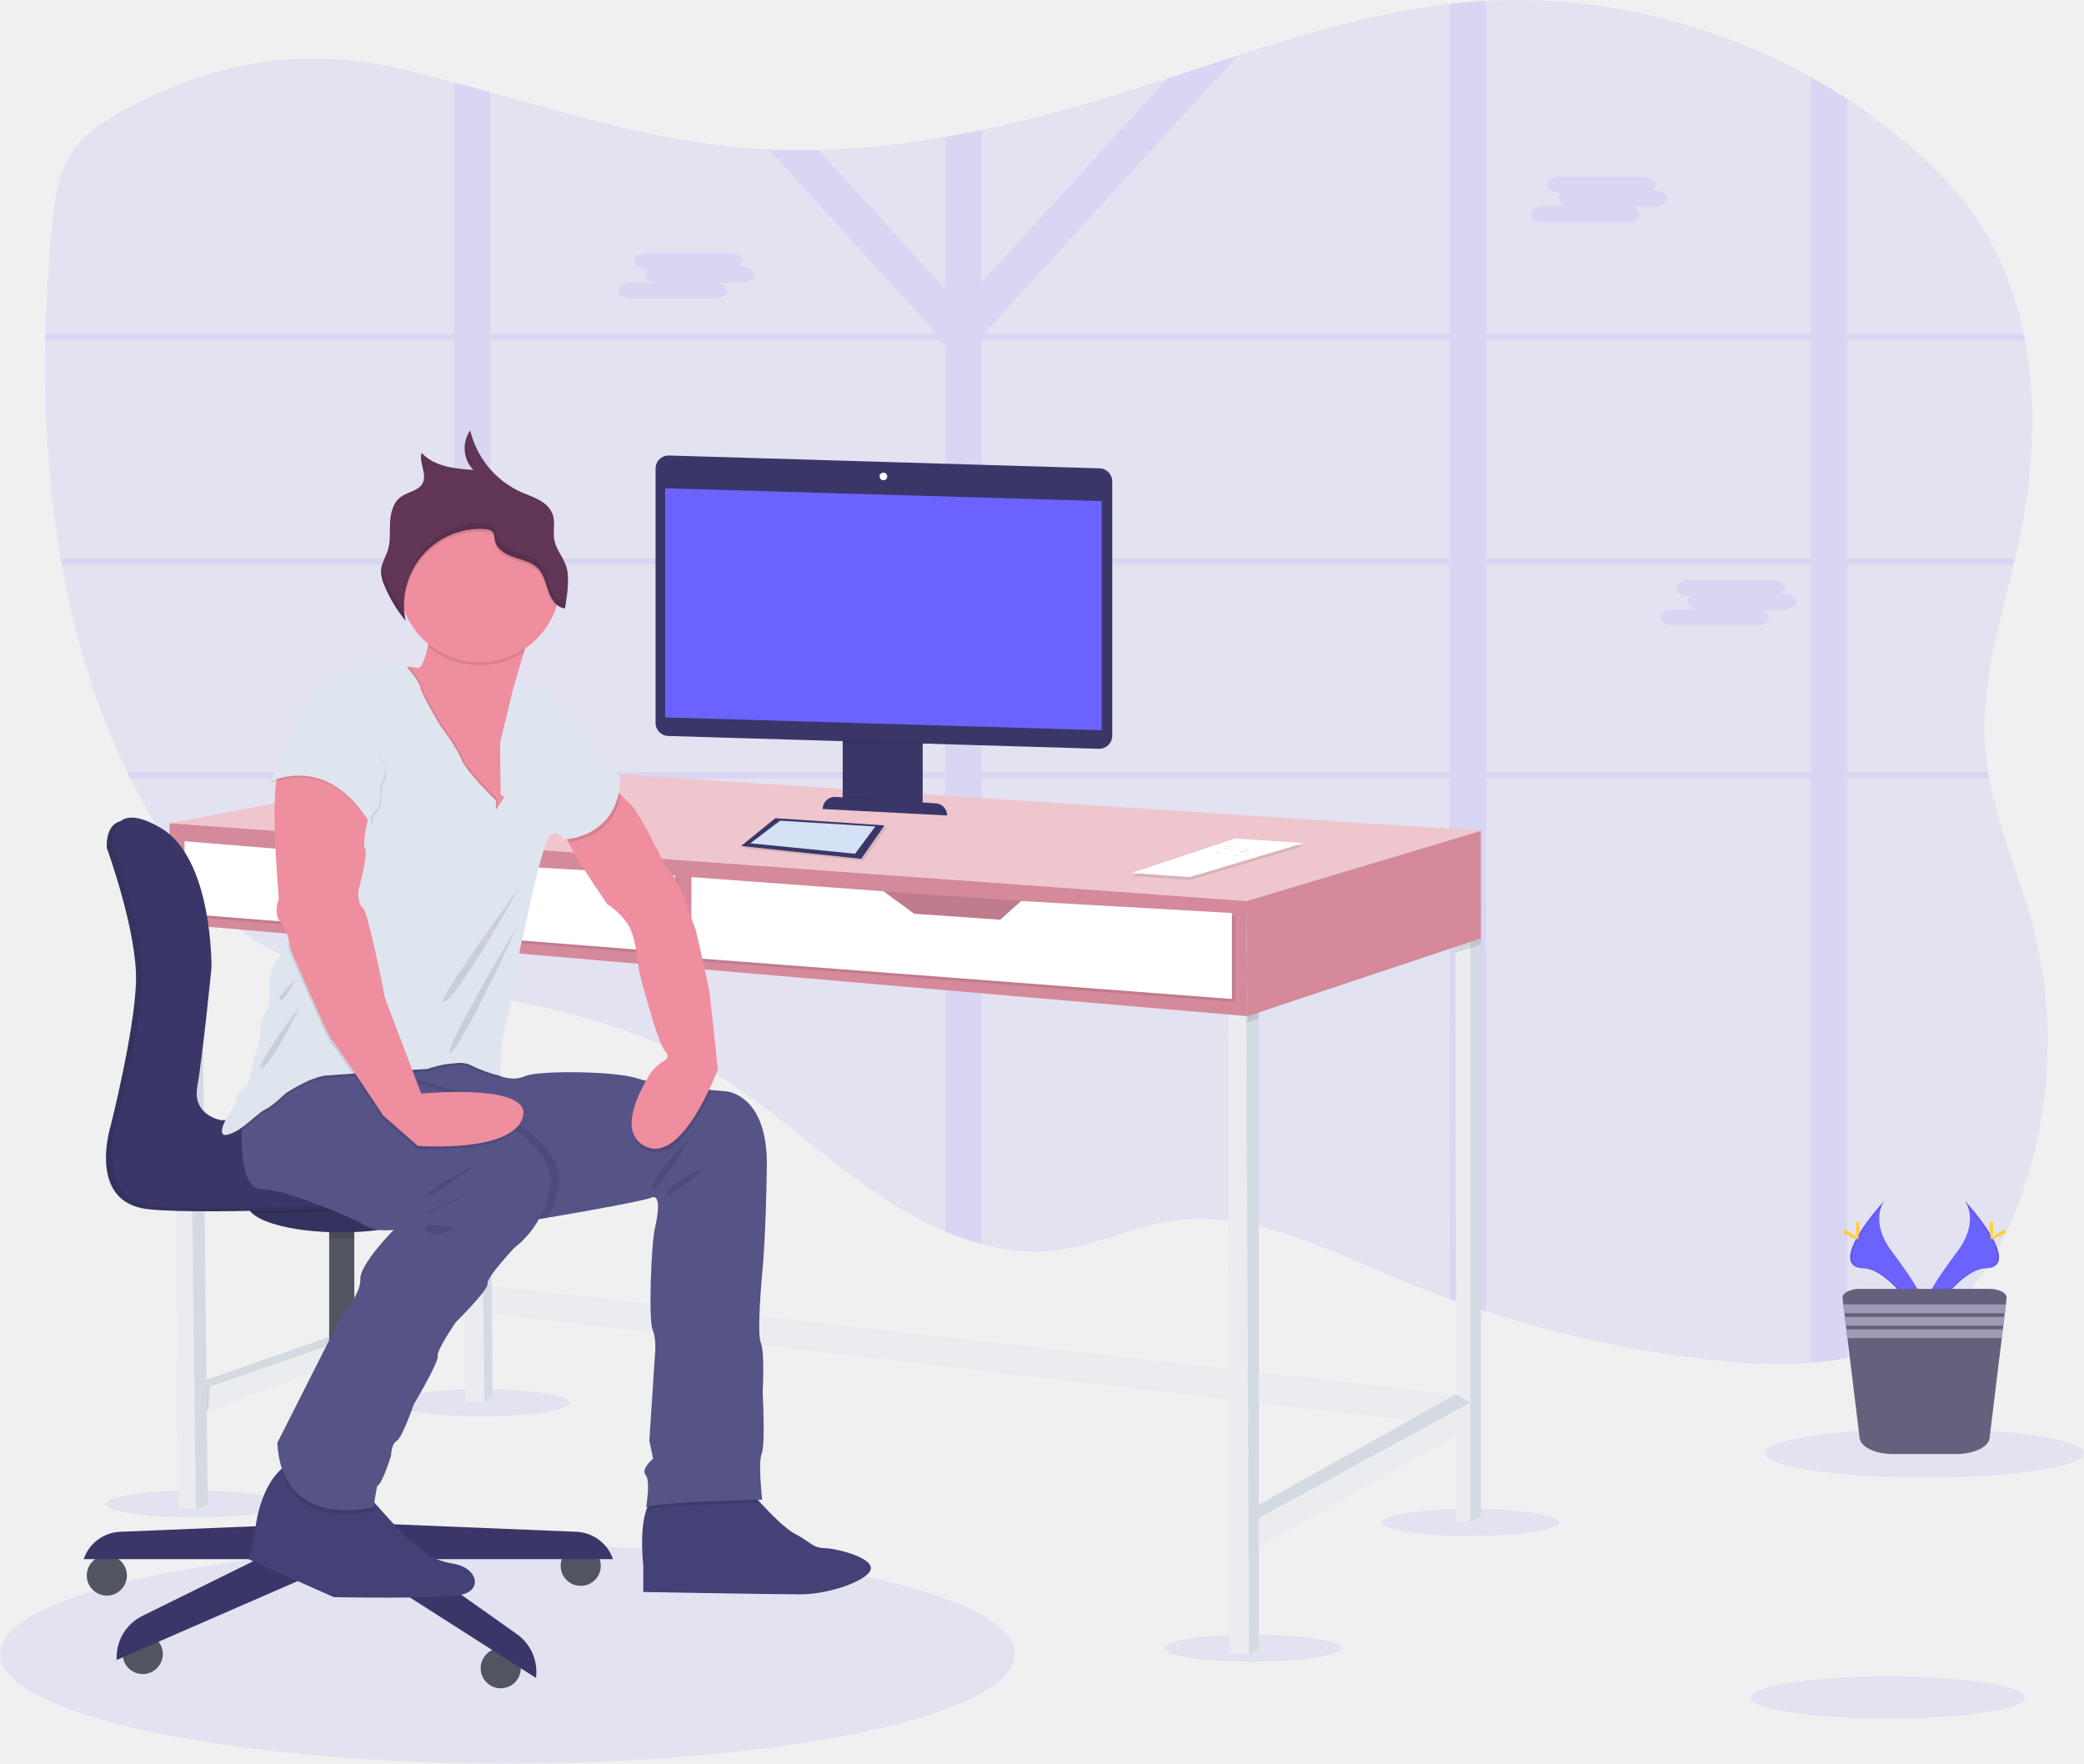
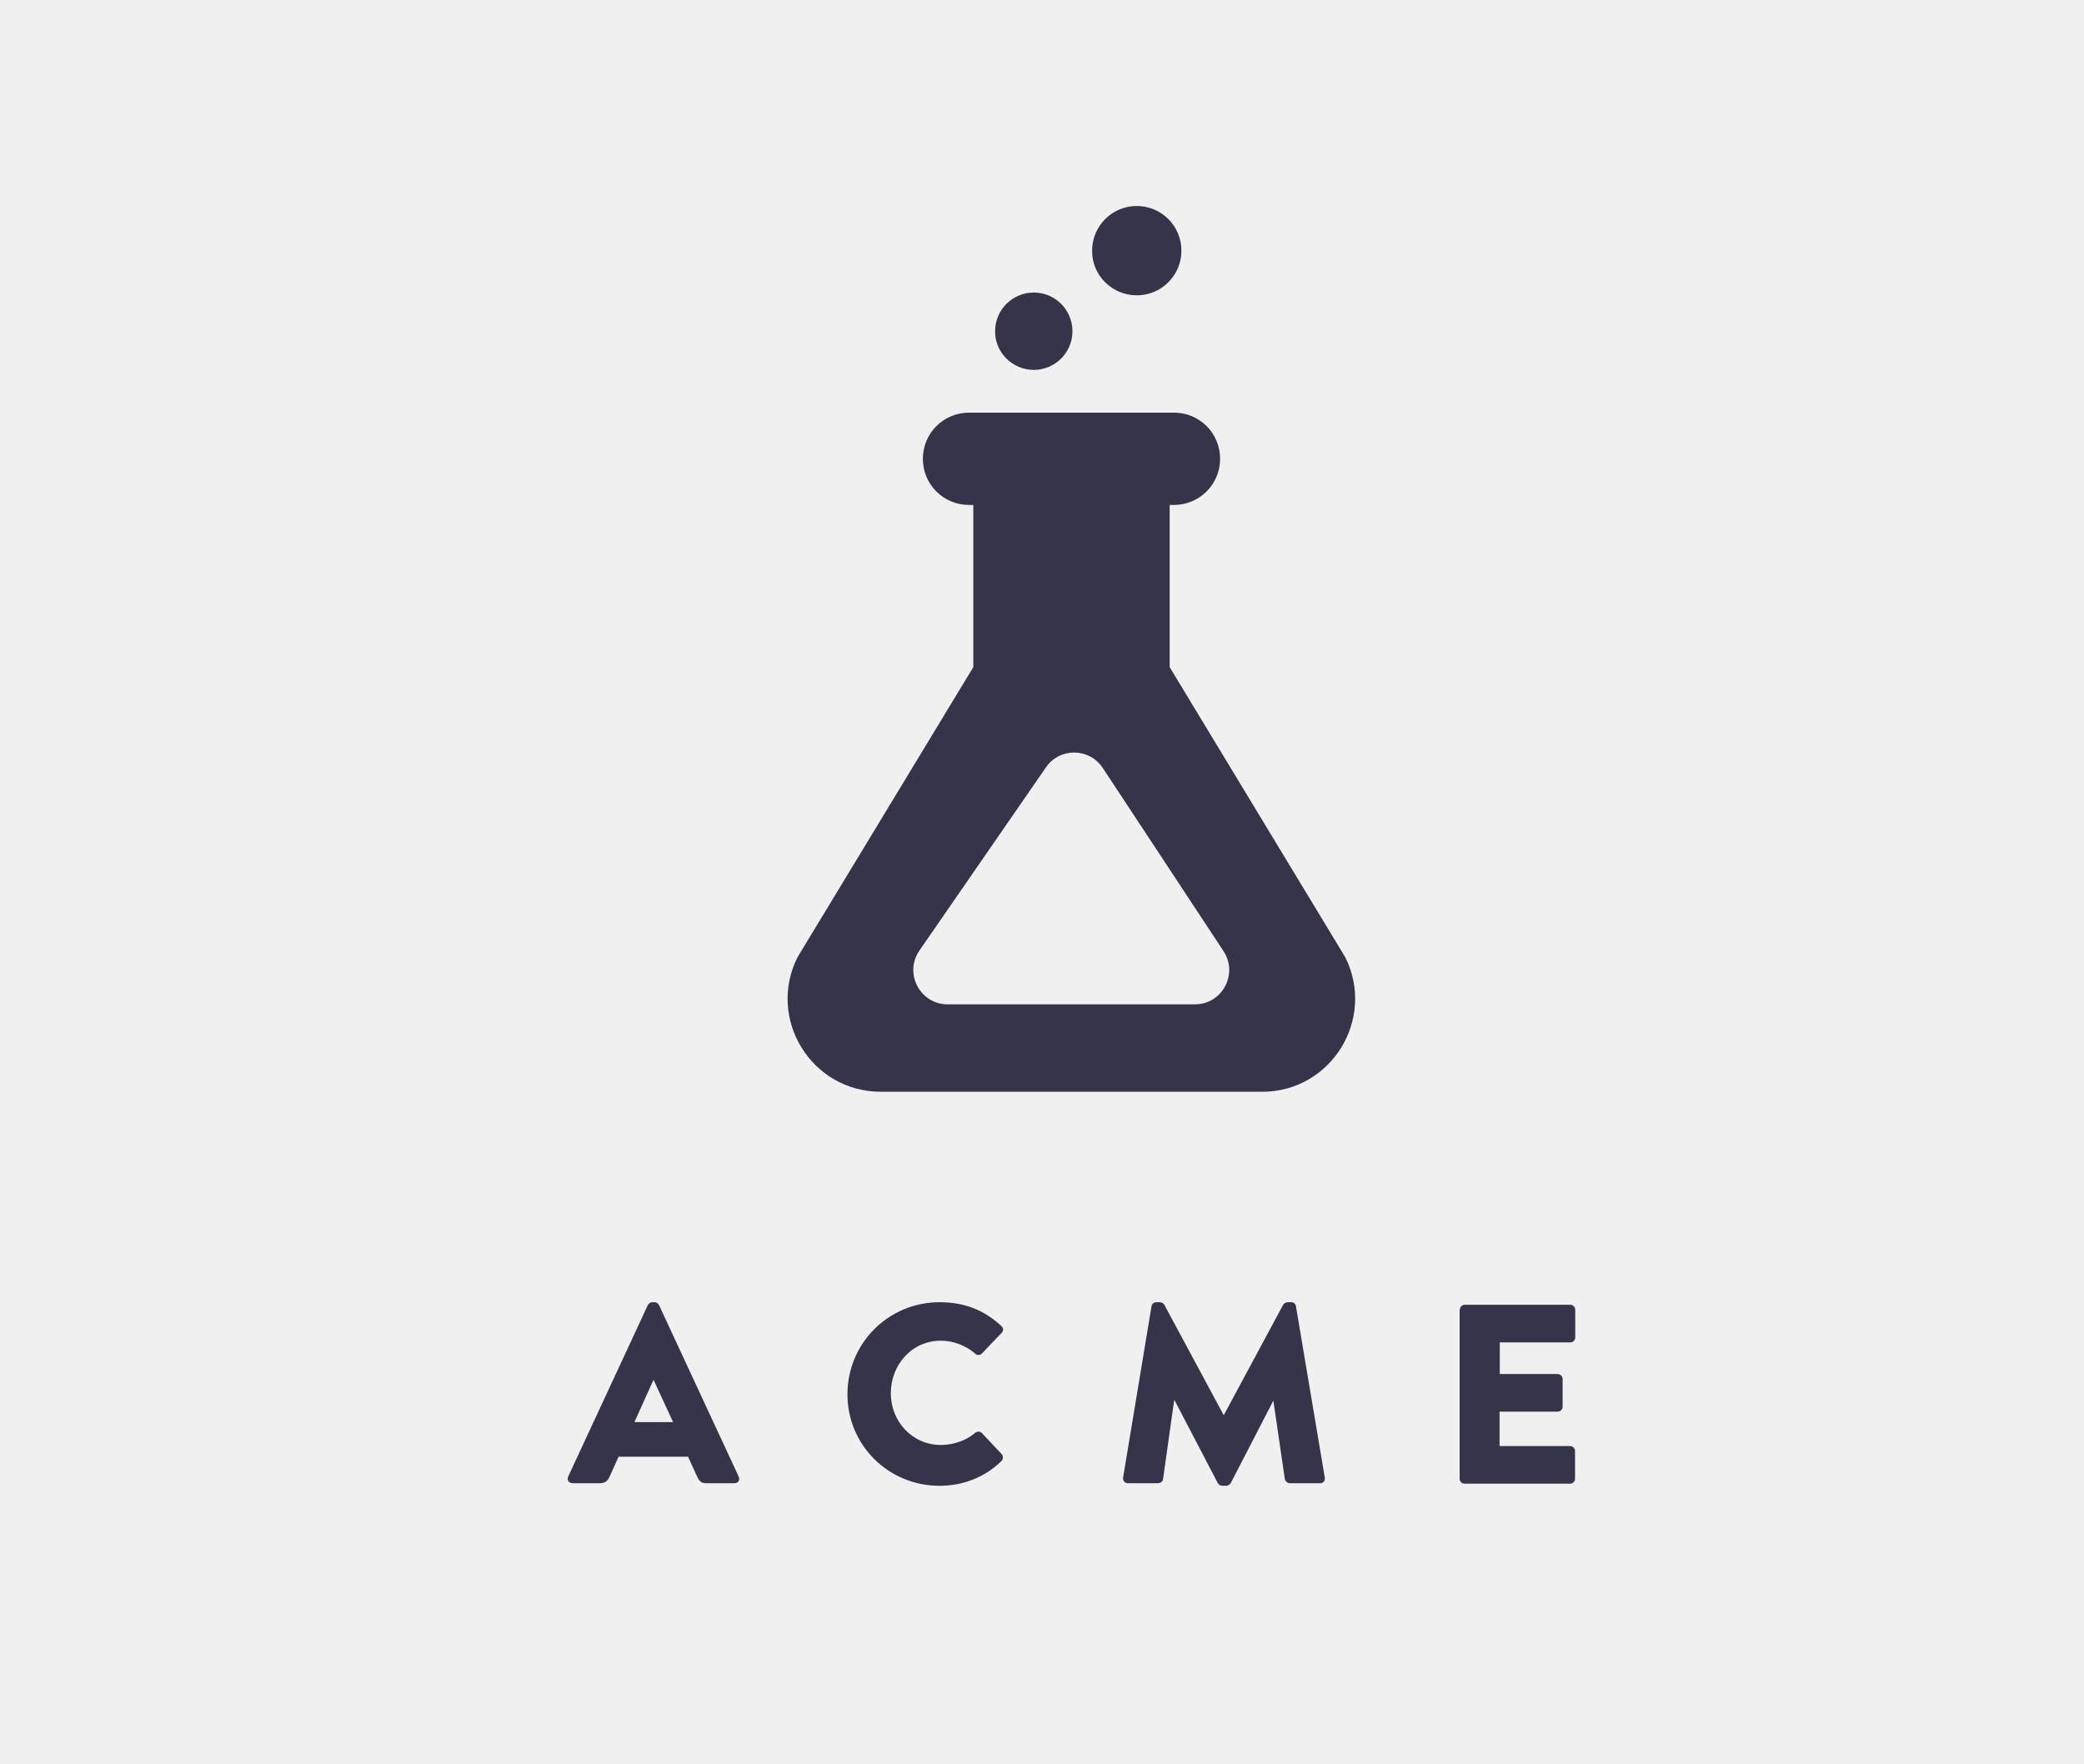
- <svg xmlns="http://www.w3.org/2000/svg" id="50c81bbe-f144-4d6a-ab3d-5352da295715" data-name="Layer 1" width="975.26" height="825.18" viewBox="0 0 975.26 825.18">
-   <ellipse cx="91" cy="703.78" rx="41.4" ry="6.35" fill="#6c63ff" opacity="0.1" />
-   <ellipse cx="688.12" cy="712.42" rx="41.4" ry="6.35" fill="#6c63ff" opacity="0.1" />
-   <ellipse cx="586.13" cy="771.25" rx="41.4" ry="6.35" fill="#6c63ff" opacity="0.1" />
-   <ellipse cx="225.15" cy="656.4" rx="41.4" ry="6.35" fill="#6c63ff" opacity="0.1" />
-   <ellipse cx="237.47" cy="773.99" rx="237.47" ry="51.19" fill="#6c63ff" opacity="0.1" />
-   <path d="M1054.62,606.3c-6.41,15.45-14.82,30.26-26.59,41.62-14.34,13.84-32.15,21.39-51.22,25a154.27,154.27,0,0,1-17,2.2c-15.07,1.16-30.5.39-45.3-1.22a535.59,535.59,0,0,1-106.7-22.83q-8.55-2.76-17-5.81-12.75-4.57-25.27-9.81c-34-14.21-69.15-32.33-105.32-26.71-17.53,2.73-34,11-51.57,13.46a92.21,92.21,0,0,1-36.84-2.62,126.59,126.59,0,0,1-17-5.87,193.44,193.44,0,0,1-35.32-20c-26.5-18.52-50.28-41.48-78.18-57.52-30.76-17.69-64.81-26.1-99.5-32.37q-8.47-1.53-17-2.92c-16.05-2.65-32.14-5.1-48-8-15.28-2.82-30.83-6.27-44.13-14.75-9.49-6.05-17.47-14.43-24.79-23.26a277.49,277.49,0,0,1-34.52-53.22q-.75-1.5-1.47-3c-14.69-30.14-24.57-63-30.63-97-.18-1-.35-2-.52-3-5.7-33.33-7.78-67.79-7.15-102l.06-3c.39-16.89,1.44-33.71,3-50.29,1.12-11.66,2.62-23.76,8.66-33.56S161.2,93.73,171,88.49C214.34,65.42,255.85,59,302.43,70.18c7.48,1.79,14.93,3.72,22.38,5.72,5.67,1.52,11.34,3.09,17,4.67,39.13,10.91,78.16,22.52,118.61,26q5.86.51,11.73.78,11.61.54,23.22.24a401.19,401.19,0,0,0,59.44-6.12q8.52-1.47,17-3.26c24.4-5.09,48.58-11.88,72.37-19.39q7.29-2.3,14.56-4.68c10.92-3.57,21.84-7.21,32.78-10.75C724.18,52.8,757,43.13,790.81,39.23q4.34-.49,8.68-.87c2.77-.24,5.55-.43,8.32-.57,52.45-2.8,105.5,9.85,152,35.74q8.66,4.81,17,10.24,11.57,7.53,22.43,16.2c14.84,11.85,28.73,25.34,39.31,41.55,10.31,15.79,17,33.52,20.85,52.16.21,1,.41,2,.59,3,5.65,30.09,3.89,62.36-2.45,92.51-.67,3.16-1.38,6.33-2.12,9.49-.23,1-.47,2-.71,3-6.84,28.51-15.58,56.94-13.3,86.09.29,3.67.75,7.31,1.35,10.91.17,1,.34,2,.53,3,4.46,23.78,14.6,46.34,20.68,69.89A215.32,215.32,0,0,1,1054.62,606.3Z" transform="translate(-112.37 -37.41)" fill="#6c63ff" opacity="0.1" />
-   <path d="M976.81,196.68H1060c-.18-1-.38-2-.59-3H976.81V83.77q-8.34-5.42-17-10.24V193.68h-152V37.79c-2.77.14-5.55.33-8.32.57s-5.79.54-8.68.87V193.68h-217l-.52-.57L691.52,63.38c-10.94,3.54-21.86,7.18-32.78,10.75l-86.93,95.39V98.2q-8.49,1.78-17,3.26v71.35l-59.44-65.23q-11.61.28-23.22-.24l78.16,85.77-.52.57h-208V80.57c-5.66-1.58-11.33-3.15-17-4.67V193.68H133.64l-.06,3H324.81v102H140.73c.17,1,.34,2,.52,3H324.81v97H171.88q.72,1.5,1.47,3H324.81v99.26q8.52,1.4,17,2.92V401.68h213v212a126.59,126.59,0,0,0,17,5.87V401.68h219V645.25q8.46,3.06,17,5.81V401.68h152V675.11a154.27,154.27,0,0,0,17-2.2V401.68h66.48c-.19-1-.36-2-.53-3h-66v-97h77.9c.24-1,.48-2,.71-3H976.81Zm-17,0v102h-152v-102Zm-169,102h-219v-102h219Zm-449-102h210l3,2.73v99.27h-213Zm0,202v-97h213v97Zm230,0v-97h219v97Zm388,0h-152v-97h152Z" transform="translate(-112.37 -37.41)" fill="#6c63ff" opacity="0.1" />
-   <path d="M886.73,126.44h-1.32a3.23,3.23,0,0,0,1.61-2.62h0c0-2.06-2.53-3.75-5.62-3.75H842c-3.09,0-5.63,1.69-5.63,3.75h0c0,2.07,2.54,3.76,5.63,3.76h1.32a3.24,3.24,0,0,0-1.61,2.62c0,1.76,1.84,3.25,4.3,3.65H834.65c-3.1,0-5.63,1.69-5.63,3.75s2.53,3.76,5.63,3.76h39.41c3.1,0,5.63-1.69,5.63-3.76,0-1.76-1.84-3.24-4.31-3.64h11.35c3.09,0,5.62-1.69,5.62-3.76S889.82,126.44,886.73,126.44Z" transform="translate(-112.37 -37.41)" fill="#6c63ff" opacity="0.1" />
-   <path d="M459.57,162.21h-1.32a3.28,3.28,0,0,0,1.61-2.62h0c0-2.07-2.53-3.76-5.63-3.76H414.82c-3.1,0-5.63,1.69-5.63,3.76h0c0,2.06,2.53,3.75,5.63,3.75h1.31a3.27,3.27,0,0,0-1.6,2.62c0,1.77,1.84,3.25,4.3,3.65H407.49c-3.1,0-5.63,1.69-5.63,3.76s2.53,3.75,5.63,3.75H446.9c3.1,0,5.63-1.69,5.63-3.75,0-1.77-1.85-3.25-4.31-3.65h11.35c3.09,0,5.62-1.69,5.62-3.76S462.66,162.21,459.57,162.21Z" transform="translate(-112.37 -37.41)" fill="#6c63ff" opacity="0.1" />
-   <path d="M947.19,315.27h-1.32a3.28,3.28,0,0,0,1.61-2.62h0c0-2.06-2.53-3.75-5.63-3.75H902.44c-3.1,0-5.63,1.69-5.63,3.75h0c0,2.06,2.53,3.75,5.63,3.75h1.31a3.26,3.26,0,0,0-1.6,2.62c0,1.76,1.84,3.25,4.3,3.65H895.1c-3.09,0-5.62,1.69-5.62,3.75s2.53,3.76,5.62,3.76h39.42c3.09,0,5.63-1.69,5.63-3.76,0-1.76-1.85-3.24-4.31-3.64h11.35c3.09,0,5.62-1.69,5.62-3.76S950.28,315.27,947.19,315.27Z" transform="translate(-112.37 -37.41)" fill="#6c63ff" opacity="0.1" />
-   <polygon points="227.35 601.47 688.12 653.25 688.12 667.94 226.18 614.4 227.35 601.47" fill="#eaecf0" />
-   <polygon points="226.65 656.05 217.91 656.05 217.91 438.97 224.2 440.88 224.27 447.39 226.65 656.05" fill="#eaecf0" />
-   <polygon points="230.5 652.55 226.65 656.05 224.27 447.39 224.2 440.88 228.75 440.88 228.81 447.78 230.5 652.55" fill="#d3dae1" />
-   <polygon points="92.83 646.95 220.36 602.52 220.36 606.72 92.83 650.8 92.83 646.95" fill="#d3dae1" />
-   <polygon points="95.11 660.94 92.83 650.8 220.36 606.72 220.36 615.46 95.11 660.94" fill="#eaecf0" />
-   <polygon points="688.12 425.14 688.12 712.02 681.47 712.02 681.13 445.89 681.12 437.38 688.12 425.14" fill="#eaecf0" />
-   <polygon points="693.01 423.74 693.01 709.57 688.12 712.02 688.12 425.14 693.01 423.74" fill="#d3dae1" />
-   <polygon points="586.13 705.73 681.39 652.49 688.12 656.4 586.13 712.02 586.13 705.73" fill="#d3dae1" />
-   <polygon points="589.11 723.92 586.13 712.02 688.12 656.4 688.12 667.94 589.11 723.92" fill="#eaecf0" />
-   <polygon points="574.76 470.97 575.11 773.95 584.56 773.95 583.16 467.47 574.76 470.97" fill="#eaecf0" />
-   <polygon points="589.11 464.67 589.11 771.5 584.56 773.95 583.16 467.47 583.72 467.21 589.11 464.67" fill="#d3dae1" />
-   <polygon points="91.61 706.08 83.56 706.08 80.8 435.06 80.76 430.39 88.46 430.39 88.52 435.72 91.61 706.08" fill="#eaecf0" />
-   <polygon points="97.2 703.98 91.61 706.08 88.52 435.72 88.46 430.39 94.41 430.39 94.46 436.24 97.2 703.98" fill="#d3dae1" />
-   <polygon points="583.72 467.21 589.11 464.67 589.11 476.57 583.86 478.32 583.72 467.21" opacity="0.1" />
-   <polygon points="693.01 423.74 693.01 441.93 688.12 443.57 681.13 445.89 681.12 437.38 688.12 425.14 693.01 423.74" opacity="0.1" />
-   <polygon points="693.01 388.75 693.01 439.13 583.86 475.52 583.16 421.64 693.01 388.75" fill="#d48a9b" />
-   <polygon points="79.36 385.25 222.81 357.97 693.01 388.75 583.16 421.64 79.36 385.25" fill="#efc6cd" />
-   <polygon points="94.41 430.39 94.46 436.24 88.52 435.72 80.8 435.06 80.76 430.39 94.41 430.39" opacity="0.1" />
-   <polygon points="228.81 447.78 224.27 447.39 217.91 446.85 217.91 438.97 224.2 440.88 228.75 440.88 228.81 447.78" opacity="0.1" />
-   <polygon points="79.36 385.25 79.36 432.14 583.86 475.52 583.16 421.64 79.36 385.25" fill="#d48a9b" />
-   <polygon points="479.37 441 413.48 441 413.48 417.09 479.37 421.73 479.37 441" fill="#d48a9b" />
-   <polygon points="479.37 441 413.48 441 413.48 417.09 479.37 421.73 479.37 441" opacity="0.1" />
-   <polygon points="324.96 411.85 324.96 449.63 577.91 468.87 577.91 428.64 479.25 423.04 469.45 431.79 429.22 428.99 414.88 418.49 324.96 411.85" opacity="0.1" />
-   <polygon points="323.56 410.44 323.56 448.23 576.51 467.47 576.51 427.24 477.85 421.64 468.06 430.39 427.82 427.59 413.48 417.09 323.56 410.44" fill="#fff" />
-   <polygon points="167.53 400.3 227.35 404.5 226.65 423.51 187.59 423.51 161.46 413.24 167.53 400.3" fill="#d48a9b" />
-   <polygon points="167.53 400.3 227.35 404.5 226.65 423.51 187.59 423.51 161.46 413.24 167.53 400.3" opacity="0.1" />
-   <polygon points="87.76 395.05 87.76 428.99 317.27 447.18 317.27 411.14 228.75 405.9 219.31 412.89 183.62 410.8 168.93 401.7 87.76 395.05" opacity="0.1" />
-   <polygon points="86.36 393.65 86.36 427.59 315.87 445.78 315.87 409.75 227.35 404.5 217.91 411.5 182.22 409.4 167.53 400.3 86.36 393.65" fill="#fff" />
-   <polygon points="96.65 649.48 98.22 648.94 97.43 660.1 96.65 660.38 96.65 649.48" opacity="0.1" />
-   <polygon points="577.94 393.78 610.11 395.89 556.8 411.85 529.65 409.88 577.94 393.78" opacity="0.1" />
-   <polygon points="577.94 392.38 610.11 394.49 556.8 410.44 529.65 408.48 577.94 392.38" fill="#fff" />
-   <path d="M686.46,433.4c1.27-.54,2.62.48,4,.74.77.15,1.57,0,2.34.15,1.58.21,3.15,1.27,4.65.73" transform="translate(-112.37 -37.41)" fill="#d3dae1" />
-   <path d="M684.8,434.37c1.26-.55,2.62.47,4,.73.77.15,1.57,0,2.35.15,1.58.21,3.14,1.27,4.64.73" transform="translate(-112.37 -37.41)" fill="#d3dae1" />
-   <path d="M681,436.29c1.27-.54,2.63.48,4,.74.77.15,1.57,0,2.35.15,1.58.21,3.14,1.27,4.64.73" transform="translate(-112.37 -37.41)" fill="#d3dae1" />
-   <circle cx="50" cy="737.26" r="9.39" fill="#535461" />
-   <circle cx="66.8" cy="773.99" r="9.39" fill="#535461" />
-   <circle cx="234.33" cy="780.64" r="9.39" fill="#535461" />
-   <circle cx="271.76" cy="732.71" r="9.39" fill="#535461" />
-   <rect x="154.05" y="571.43" width="11.76" height="73.47" fill="#535461" />
-   <rect x="154.05" y="633" width="11.76" height="11.9" opacity="0.1" />
-   <rect x="151.78" y="635.8" width="16.3" height="81.52" fill="#3a3768" />
-   <path d="M382.1,754.2l-106.72-4.37V767H399.23A18.92,18.92,0,0,0,382.1,754.2Z" transform="translate(-112.37 -37.41)" fill="#3a3768" />
-   <path d="M168.66,754.2l106.72-4.37V767H151.53A18.91,18.91,0,0,1,168.66,754.2Z" transform="translate(-112.37 -37.41)" fill="#3a3768" />
-   <path d="M264.15,751.58l-85.2,42a21.6,21.6,0,0,0-12,19.35v1.28l99.5-43.38,14-1.05,82.74,52.83h0a21.58,21.58,0,0,0-8.91-20.5l-73.83-52.27Z" transform="translate(-112.37 -37.41)" fill="#3a3768" />
-   <path d="M278.18,608.83v7.92q-3.09.13-6.3.13c-1.85,0-3.67,0-5.46-.1v-7.95Z" transform="translate(-112.37 -37.41)" opacity="0.1" />
-   <ellipse cx="159.51" cy="563.98" rx="43.39" ry="12.69" fill="#3a3768" />
-   <path d="M314.89,601.39a5.18,5.18,0,0,1-1.85,3.67c-5.36,5.22-21.93,9-41.53,9-19.17,0-35.42-3.64-41.17-8.67a5.5,5.5,0,0,1-2.23-4c0-7,19.43-12.69,43.4-12.69S314.89,594.38,314.89,601.39Z" transform="translate(-112.37 -37.41)" opacity="0.1" />
-   <path d="M315.26,601.39a5.18,5.18,0,0,1-1.85,3.67c-5.52-1.38-9.34-2.52-9.34-2.52s-38.25,2.14-73.36,2.87a5.5,5.5,0,0,1-2.23-4c0-7,19.43-12.69,43.4-12.69S315.26,594.38,315.26,601.39Z" transform="translate(-112.37 -37.41)" opacity="0.1" />
-   <path d="M162.37,434.25s14.35,39.19,13.65,62.63-11.9,67.52-11.9,67.52-11.19,35.69,17.5,38.84,122.45-2.1,122.45-2.1,35,10.49,46.18,5.94c4.35-1.76,8.12-5.64,11.1-9.73a20.35,20.35,0,0,0-5.28-29.05,60.62,60.62,0,0,0-16.87-7.24,13.55,13.55,0,0,0-3.85-.47L213.1,563s-13.64-2.1-11.19-15.74,6.64-55.63,6.64-55.63.7-51.08-23.79-65.42S162.37,434.25,162.37,434.25Z" transform="translate(-112.37 -37.41)" fill="#3a3768" />
-   <path d="M162.37,434.13s14.35,39.18,13.65,62.62-11.9,67.53-11.9,67.53-11.19,35.68,17.5,38.83S304.07,601,304.07,601s35,10.5,46.18,6c4.35-1.77,8.12-5.65,11.1-9.73a20.36,20.36,0,0,0-5.28-29.06,61.22,61.22,0,0,0-16.87-7.24,13.19,13.19,0,0,0-3.85-.46L213.1,562.88s-13.64-2.1-11.19-15.75,6.64-55.62,6.64-55.62.7-51.08-23.79-65.43S162.37,434.13,162.37,434.13Z" transform="translate(-112.37 -37.41)" opacity="0.1" />
-   <path d="M165.17,432.85s14.35,39.19,13.65,62.63S166.92,563,166.92,563s-11.19,35.69,17.49,38.84,122.45-2.1,122.45-2.1,35,10.49,46.19,6c4.35-1.77,8.12-5.65,11.1-9.74a20.35,20.35,0,0,0-5.28-29.05A60.62,60.62,0,0,0,342,559.66a13.55,13.55,0,0,0-3.85-.47L215.9,561.6s-13.64-2.1-11.19-15.74,6.64-55.63,6.64-55.63.7-51.08-23.79-65.42S165.17,432.85,165.17,432.85Z" transform="translate(-112.37 -37.41)" fill="#3a3768" />
-   <path d="M413.41,769.73v12.65s60.43,1.09,73.74,1.09,31.63-6.54,32.72-11.78-15.27-9.6-21.38-9.81-6.32-2.62-14.18-6.77c-4.43-2.34-11.16-9.13-16.18-14.6-3.87-4.22-6.72-7.65-6.72-7.65s-32.51-.65-41.89,4.58c-2.16,1.21-3.65,3.57-4.67,6.5C411.47,753.71,413.41,769.73,413.41,769.73Z" transform="translate(-112.37 -37.41)" fill="#434175" />
-   <path d="M414.85,743.94c6.82-2.37,46.72-3.29,53.28-3.43-3.87-4.22-6.72-7.65-6.72-7.65s-32.51-.65-41.89,4.58C417.36,738.65,415.87,741,414.85,743.94Z" transform="translate(-112.37 -37.41)" opacity="0.1" />
-   <path d="M239.54,542.19l3.52,2.13,1.32.8,5.13,3.08c27.42,16.53,102.21,61.32,106.31,61,1.07-.09,4.29-.57,8.74-1.3,1.18-.19,2.45-.39,3.78-.62,17.13-2.85,45.6-8,48.78-9.42,4.36-2,3.49,6.76,1.74,14.18s-3.05,43-1.09,47.56,1.09,12,1.09,12l-2.61,39.92L418,720s-5.89,4.8-3.49,7.63.22,15.06.22,15.06c7-2.62,54.32-3.49,54.32-3.49s-2-17.46-.22-21.6.44-28.8.44-28.8,1.09-18.76-.87-23.12.65-32.29.65-32.29,1.75-16.58,2.18-50.4-19.2-34.9-19.2-34.9-2.61-.21-6.59-.59c-7.77-.75-20.73-2.17-29.39-4a50.65,50.65,0,0,1-5.25-1.4c-10.69-3.64-46.68-3.78-52.57-1.16-5.67,2.52-11.34.19-11.76,0h0l-4.58-7.42-43.76,3.73-4.63.4-43.08,3.67-3,.26Z" transform="translate(-112.37 -37.41)" fill="#565387" />
-   <path d="M414.94,575.65c12.71,6.2,24.84-15.77,30.49-28.16-7.77-.75-20.73-2.17-29.39-4C410.35,553,402.75,569.72,414.94,575.65Z" transform="translate(-112.37 -37.41)" opacity="0.1" />
-   <path d="M376.76,427.22a13.19,13.19,0,0,0,1.54,4.26C383,441,396.61,460.6,396.61,460.6a31.54,31.54,0,0,1,10,10c3.71,6.33,4.8,21.16,4.8,21.16s8.29,32.94,12.21,37.53c2,2.29,1.09,3.65-.27,4.44a19.43,19.43,0,0,0-6.88,6.45c-5.72,9.19-14.85,27.44-2,33.7,17.45,8.51,33.82-36.09,33.82-36.09s-3.28-31.63-4.15-37.08-6.11-27.93-6.11-27.93-3.71-9.6-5.89-16.36-8.72-14.62-8.72-14.62-11.79-23.56-15.06-27.05c-1.52-1.62-3.65-3.66-5.49-5.38-2.13-2-3.89-3.56-3.89-3.56S376.54,422,376.76,427.22Z" transform="translate(-112.37 -37.41)" fill="#ee8e9e" />
-   <path d="M228.85,767.11l39.7,17.67S320,785.87,329,783.47s7-12.43-4.8-14.4-14.61-7.19-18.54-9.59c-2.65-1.62-12.06-12.09-17.89-18.72-2.81-3.19-4.8-5.5-4.8-5.5s-7.64-20.29-28.8-15.71A21.73,21.73,0,0,0,243.86,725c-11.41,10.56-12.4,31.45-12.4,31.45Z" transform="translate(-112.37 -37.41)" fill="#434175" />
-   <path d="M244.38,545.12l5.13,3.08c27.42,16.53,102.21,61.32,106.31,61,1.07-.09,4.29-.57,8.74-1.3,1.18-.19,2.45-.39,3.78-.62l.15-.25a50,50,0,0,0,5-12.23c4.58-17.45-18.11-30.76-18.11-30.76l-4.8-3.73c-5.45-9.18-44.72-17.86-44.72-17.86L300.8,539l-2.71-1.82-.71-.47-6.14-4.13-30.76,2.18-9.14,5.87-1,.62L247,543.44Z" transform="translate(-112.37 -37.41)" opacity="0.1" />
-   <path d="M243.86,725c8.35,28.89,43.23,19.45,43.23,19.45l.66-3.66c-2.81-3.19-4.8-5.5-4.8-5.5s-7.64-20.29-28.8-15.71A21.73,21.73,0,0,0,243.86,725Z" transform="translate(-112.37 -37.41)" opacity="0.1" />
-   <path d="M234.74,593.89c12.87,0,46,15.49,46,15.49,6.76,5.24,15.92,3.49,15.92,3.49S280.55,629.23,281,636s-9.17,17.89-9.17,17.89l-29.67,58.68c2.19,41.67,44.94,30.11,44.94,30.11l1.75-9.82c2.62-1.31,6.55-14.4,6.55-14.4s0-5.23,2.61-6.76,8.07-17.24,8.07-17.24S317.86,674.61,317.2,672s8.51-15.92,8.51-15.92,15.49-15.27,14.83-18S353,621.38,353,621.38a43.9,43.9,0,0,0,11.58-13.52,50.13,50.13,0,0,0,5-12.22c3.69-14.06-10.31-25.43-15.9-29.32-1.35-.94-2.21-1.44-2.21-1.44l-4.8-3.73c-2.48-4.18-11.95-8.26-21.55-11.45-6.92-2.31-13.9-4.17-18.37-5.28-3-.73-4.8-1.14-4.8-1.14l-5.06-3.4-1.78-1.2-1.63-1.09-6.15-4.13-13.68,1-17.08,1.21-9.13,5.88-4.36,2.8-17.05,11s-.45,4.19-.59,9.83c0,.43,0,.87,0,1.33C225.21,577.84,226.44,593.89,234.74,593.89Z" transform="translate(-112.37 -37.41)" fill="#565387" />
-   <path d="M300.4,349.55,305,365.91s8.08,28.15,8.95,30.11,22,21.82,22.91,22.25,12.39,7,12.39,7,.91-36,0-46.46a29.88,29.88,0,0,1,.57-6.86c1.39-8.21,4.91-20.24,7.83-29.51,2.44-7.77,4.47-13.59,4.47-13.59s-51.05-2.19-49.3,2.83c.66,1.9.44,5.07-.19,8.25-1.06,5.24-3.25,10.48-4.61,10.08a17.94,17.94,0,0,0-4.05-.45C302.11,349.48,300.4,349.55,300.4,349.55Z" transform="translate(-112.37 -37.41)" fill="#ee8e9e" />
-   <path d="M312.65,339.91a37.76,37.76,0,0,0,45,2.51c2.44-7.77,4.47-13.59,4.47-13.59s-51.05-2.19-49.3,2.83C313.5,333.56,313.28,336.73,312.65,339.91Z" transform="translate(-112.37 -37.41)" opacity="0.1" />
-   <path d="M299.09,309.63a37.75,37.75,0,1,0,37.75-37.74A37.57,37.57,0,0,0,299.09,309.63Z" transform="translate(-112.37 -37.41)" fill="#ee8e9e" />
-   <path d="M300.4,349.55,305,365.91s8.08,28.15,8.95,30.11,22,21.82,22.91,22.25,12.39,7,12.39,7,.91-36,0-46.46a29.88,29.88,0,0,1,.57-6.86l-3,12.09.22,24.22,1.74,1.31-3.92,5.89v-4.37s-14-13.52-16.15-19.2-10-15.94-10-15.94-9-15-9.16-17.65c-.17-2-3.93-6.76-5.58-8.74C302.11,349.48,300.4,349.55,300.4,349.55Z" transform="translate(-112.37 -37.41)" opacity="0.1" />
-   <path d="M376.76,427.22a13.19,13.19,0,0,0,1.54,4.26c4.77-.48,21-3.52,24.6-22.08-2.13-2-3.89-3.56-3.89-3.56S376.54,422,376.76,427.22Z" transform="translate(-112.37 -37.41)" opacity="0.1" />
-   <path d="M225.39,566.44c4.4-3.12,8.59-7.37,11.09-8.54,3.71-1.75,9.38-7.42,9.38-7.42s1.44-1,3.65-2.28c4.05-2.37,10.69-5.81,15.77-6.23,4.55-.38,19.69-1.35,31.59-2.09l15.53-1s14.18-5,20.29-1.75a64.36,64.36,0,0,0,13.74,5s0-.48,0-1.3h0l-4.58-7.42-48.39,4.13-6.15-4.13-30.76,2.18-9.13,5.88-7.88.67,3.52,2.13-17.05,11S225.49,560.15,225.39,566.44Z" transform="translate(-112.37 -37.41)" opacity="0.1" />
-   <path d="M219,568.37a19.87,19.87,0,0,0,6.39-3.26h0c4.39-3.11,8.57-7.35,11.06-8.52,3.71-1.75,9.38-7.42,9.38-7.42s11.57-7.86,19.42-8.51c2.14-.18,6.62-.49,12-.84l17.81-1.14,9.24-.58,8.07-.49s14.18-5,20.29-1.75a64.36,64.36,0,0,0,13.74,5s.22-15.27,2-21.6,4.14-17.89,4.14-17.89,2-15.92,3.93-23.12,9.6-47.34,13.53-50,6.1,2,6.1,2,26.18-.44,26.62-29.23c0,0-12.22-12.22-13.09-15.27s-12.43-14.4-12.43-14.4-6.55-12.22-14-12.44a58.74,58.74,0,0,0-10.5.33l-6.3,25.63.22,24.22,1.75,1.31-3.93,5.89V412s-14-13.53-16.14-19.2-10-15.95-10-15.95-8.94-15-9.16-17.65-6.33-9.63-6.33-9.63a15.5,15.5,0,0,0-3.71,0,4,4,0,0,1-1.62-.23,21.91,21.91,0,0,0-10.9-.62c-7.54,1.57-19,4.43-22.16,7.86-4.8,5.24-11.78,10.26-19.64,32.07l42.32,15.27-3.62,6.89-33.68,64s-1.12,1.82-2.63,4.19h0c-2,3.08-4.59,7.11-6.32,9.32-3.05,3.93-2.18,16.36-2.18,16.36s-.65,5.89-2.83,8.08S234.08,523,234.08,523l-5.67,21.16s-5.24,4.8-5.24,7-4.14,8.29-4.14,8.29S212.7,569.89,219,568.37Z" transform="translate(-112.37 -37.41)" fill="#dfe5ee" />
-   <path d="M247.16,479h0a33,33,0,0,1,.67,3.65s17.23,40.36,19.41,42.76c.67.74,3.21,4.37,6.39,9l3.65,5.39c6.59,9.79,14,20.91,14,20.91l16.14,14.18s35.12,2.81,46.28-8.59c-1.35-.94-2.21-1.44-2.21-1.44l-4.8-3.73c-2.48-4.18-11.95-8.26-21.55-11.45-8.84.06-16.07.78-16.07.78l-2.3-6.06-2.4-6.32L292.13,506s-7.87-40.57-10.49-42.54-2-8.07-2-8.07,4.8-17.23,3.05-19.63,2.84-20.08,2.84-20.08a18.11,18.11,0,0,0-2.1-4.89l-33.68,64S248.67,476.6,247.16,479Z" transform="translate(-112.37 -37.41)" opacity="0.1" />
-   <path d="M286,414.35s-4.58,17.67-2.83,20.07-3.06,19.63-3.06,19.63-.65,6.11,2,8.07,10.49,42.54,10.49,42.54l16.9,44.51s52.89-5.24,47.44,11.34-49.09,13.09-49.09,13.09l-16.14-14.18s-21.82-32.94-24-35.34-19.42-42.76-19.42-42.76-.87-8.07-4.58-12.22-.87-11.15-.87-11.15-4.58-52.77.22-59.09S281,395.37,286,414.35Z" transform="translate(-112.37 -37.41)" fill="#ee8e9e" />
-   <path d="M442.43,584.07S428.68,588.66,425,595.2,442.43,584.07,442.43,584.07Z" transform="translate(-112.37 -37.41)" opacity="0.1" />
-   <path d="M435.44,569.68c-.43.65-18.82,19.1-17.67,23.56S435.44,569.68,435.44,569.68Z" transform="translate(-112.37 -37.41)" opacity="0.1" />
-   <path d="M334.44,582.77s-20.51,9.67-22.26,13.88S334.44,582.77,334.44,582.77Z" transform="translate(-112.37 -37.41)" opacity="0.1" />
-   <path d="M333.13,595.2s-18.51,7.85-21,9.82S333.13,595.2,333.13,595.2Z" transform="translate(-112.37 -37.41)" opacity="0.1" />
-   <path d="M324.62,612s-8.2,6.11-12.72,1.31S324.62,612,324.62,612Z" transform="translate(-112.37 -37.41)" opacity="0.1" />
-   <path d="M355.38,452.74c-.44.66-27.71,49.74-34.91,53.45S355.38,452.74,355.38,452.74Z" transform="translate(-112.37 -37.41)" opacity="0.1" />
-   <path d="M354.07,471.29c0,1.09-26.62,58-31,58.68S354.07,471.29,354.07,471.29Z" transform="translate(-112.37 -37.41)" opacity="0.1" />
-   <path d="M252.84,507.94S240,535.39,235,537,252.84,507.94,252.84,507.94Z" transform="translate(-112.37 -37.41)" opacity="0.1" />
-   <path d="M250.66,495.72s-4.43,9.6-7.12,9.6S250.66,495.72,250.66,495.72Z" transform="translate(-112.37 -37.41)" opacity="0.1" />
-   <path d="M299.09,309.63a37.57,37.57,0,0,0,2.39,13.21,35.64,35.64,0,0,1,37.23-36.62c1.83.08,4,.51,4.74,2.17a9.12,9.12,0,0,1,.45,2.76c.55,4.24,4.85,6.89,8.89,8.27s8.54,2.26,11.47,5.37c2.68,2.85,3.44,6.94,4.76,10.63a15.26,15.26,0,0,0,3.68,6,37.75,37.75,0,1,0-73.61-11.79Z" transform="translate(-112.37 -37.41)" opacity="0.1" />
-   <path d="M369.58,275.46c-3.1-4.21-8.6-5.67-13.38-7.79a42.45,42.45,0,0,1-23.79-28.91,14.9,14.9,0,0,0,1.46,18.58c-8.69-.59-18.29-1.59-24.18-8-1.34,4.62,2.67,9.87.48,14.15-1.88,3.68-7,4-10.31,6.5-3.53,2.62-4.7,7.37-4.92,11.76s.24,8.89-1.06,13.09c-1,3.19-3,6.12-3.2,9.45a16.2,16.2,0,0,0,1.6,7.17,64.74,64.74,0,0,0,9.92,16.48,35.7,35.7,0,0,1,36.51-43c1.83.08,4,.52,4.74,2.18a9,9,0,0,1,.45,2.76c.55,4.23,4.85,6.88,8.89,8.26s8.54,2.27,11.47,5.37c2.68,2.85,3.44,6.94,4.76,10.63s3.87,7.55,7.76,8c.89-5.48,1.79-11,1.24-16.56-.6-5.95-4.6-9.32-6-14.5C370.5,285.65,373.38,280.62,369.58,275.46Z" transform="translate(-112.37 -37.41)" fill="#603556" />
-   <path d="M259,381.19l-13.74,8.29s-3.93,13.3-7,15c0,0,27.49-15.27,48.21,19.85,0,0-.65-4.58,2.18-6.76s2.18-11.56,2.18-11.56a39.54,39.54,0,0,0,2-4.59C294.73,396.67,284.48,369.19,259,381.19Z" transform="translate(-112.37 -37.41)" opacity="0.1" />
-   <path d="M258.52,380.31l-13.75,8.29s-3.93,13.31-7,15.06c0,0,27.49-15.28,48.21,19.85,0,0-.65-4.58,2.19-6.76s2.18-11.57,2.18-11.57a37.43,37.43,0,0,0,2-4.58C294.29,395.8,284,368.31,258.52,380.31Z" transform="translate(-112.37 -37.41)" fill="#dfe5ee" />
-   <g opacity="0.1">
-     <path d="M310.83,260.34c-.05-3.56-2.17-7.48-1.14-11l.18.19C310.12,253.17,312.14,257,310.83,260.34Z" transform="translate(-112.37 -37.41)" />
-     <path d="M295.38,279.11c-.21,4,.15,8-.75,11.89.33-3.05.15-6.19.31-9.27a25.68,25.68,0,0,1,.57-4.34C295.45,278,295.4,278.54,295.38,279.11Z" transform="translate(-112.37 -37.41)" />
-     <path d="M290.68,304.27a10.85,10.85,0,0,1,.43-2.34,16.67,16.67,0,0,0,1.61,6.89,64.58,64.58,0,0,0,8.9,15.2,34.61,34.61,0,0,0,.58,3.9,64.74,64.74,0,0,1-9.92-16.48A16.2,16.2,0,0,1,290.68,304.27Z" transform="translate(-112.37 -37.41)" />
-     <path d="M334.31,254.72c-.84-.05-1.7-.11-2.55-.18a15.37,15.37,0,0,1-1.45-11.27A14.74,14.74,0,0,0,334.31,254.72Z" transform="translate(-112.37 -37.41)" />
-     <path d="M310.35,294.85a36.28,36.28,0,0,1,28.79-12.56c1.83.09,4,.52,4.75,2.18a9.38,9.38,0,0,1,.45,2.76c.55,4.23,4.84,6.89,8.89,8.26s8.53,2.27,11.46,5.38c2.69,2.85,3.45,6.94,4.77,10.62s3.86,7.54,7.74,8l-.42,2.62c-3.89-.42-6.44-4.28-7.76-8s-2.08-7.78-4.76-10.63c-2.93-3.1-7.43-4-11.47-5.37s-8.34-4-8.89-8.26a9,9,0,0,0-.45-2.76c-.78-1.66-2.91-2.1-4.74-2.18a35.52,35.52,0,0,0-36.5,28.59A36.12,36.12,0,0,1,310.35,294.85Z" transform="translate(-112.37 -37.41)" />
+ <svg xmlns="http://www.w3.org/2000/svg" version="1.1" id="Calque_1" x="0px" y="0px" viewBox="0 0 975.3 825.2" style="enable-background:new 0 0 975.3 825.2;" xml:space="preserve">
+   <style type="text/css">
+ 	.st0{fill:#353449;}
+ </style>
+   <g>
+     <g>
+       <path class="st0" d="M265.9,691l37.3-80.3c0.4-0.7,1.2-1.3,2-1.3h1.2c0.8,0,1.7,0.6,2,1.3l37.3,80.3c0.7,1.6-0.2,3.1-2,3.1h-13.2    c-2.1,0-3.1-0.7-4.2-3l-4.3-9.4h-32.5l-4.3,9.5c-0.6,1.4-1.9,2.9-4.3,2.9H268C266.2,694.1,265.2,692.6,265.9,691z M315,665.5    l-9.1-19.7h-0.1l-8.9,19.7H315z" />
+       <path class="st0" d="M439.7,609.4c11.9,0,20.8,3.7,28.9,11.1c1.1,1,1.1,2.4,0.1,3.3l-9.3,9.7c-0.8,0.8-2.1,0.8-3,0    c-4.4-3.9-10.3-6.1-16.1-6.1c-13.5,0-23.4,11.2-23.4,24.6c0,13.2,10,24.2,23.5,24.2c5.6,0,11.7-2,16-5.7c0.8-0.7,2.4-0.7,3.1,0.1    l9.3,9.9c0.8,0.8,0.7,2.4-0.1,3.2c-8.1,7.9-18.4,11.6-29,11.6c-23.9,0-43.1-19-43.1-42.8C396.6,628.6,415.8,609.4,439.7,609.4z" />
+       <path class="st0" d="M538.9,611.3c0.1-1.1,1.2-1.9,2.1-1.9h1.9c0.6,0,1.7,0.5,2,1.2l27.7,51.5h0.2l27.7-51.5    c0.4-0.7,1.4-1.2,2-1.2h1.9c1,0,2,0.8,2.1,1.9l13.5,80.2c0.2,1.6-0.8,2.6-2.3,2.6h-14.1c-1.1,0-2.1-1-2.3-1.9l-5.4-36.9H596    l-20,38.7c-0.4,0.7-1.4,1.3-2,1.3h-2.1c-0.7,0-1.7-0.6-2-1.3l-20.2-38.7h-0.2l-5.2,36.9c-0.1,1-1.1,1.9-2.3,1.9h-14.1    c-1.4,0-2.5-1.1-2.3-2.6L538.9,611.3z" />
+       <path class="st0" d="M683.2,612.9c0-1.2,1-2.3,2.3-2.3h49.4c1.3,0,2.3,1.1,2.3,2.3v13c0,1.2-1,2.3-2.3,2.3h-33V643H729    c1.2,0,2.3,1.1,2.3,2.3v13c0,1.3-1.1,2.3-2.3,2.3h-27.2v16.1h33c1.3,0,2.3,1.1,2.3,2.3v13c0,1.2-1,2.3-2.3,2.3h-49.4    c-1.3,0-2.3-1.1-2.3-2.3V612.9z" />
+     </g>
+     <g>
+       <path class="st0" d="M483.8,173.1c10,0,18.1-8.1,18.1-18.1c0-10-8.1-18.1-18.1-18.1c-10,0-18.1,8.1-18.1,18.1    C465.6,164.9,473.8,173.1,483.8,173.1z" />
+       <path class="st0" d="M532,138.2c11.6,0,20.9-9.4,20.9-20.9c0-11.6-9.4-20.9-20.9-20.9c-11.6,0-20.9,9.4-20.9,20.9    C511,128.8,520.4,138.2,532,138.2z" />
+       <path class="st0" d="M629.6,448l-82.2-135.8v-75.9h2c11.9,0,21.6-9.6,21.6-21.6s-9.6-21.6-21.6-21.6h-95.9    c-11.9,0-21.6,9.6-21.6,21.6s9.6,21.6,21.6,21.6h2v75.9L373.2,448c-14.4,28.9,6.6,62.9,39,62.9h178.4C622.9,511,644,477,629.6,448    z M559.2,470H443.5c-12.9,0-20.6-14.5-13.2-25.2l59.2-85.7c6.5-9.4,20.3-9.2,26.6,0.3l56.5,85.7C579.6,455.8,572,470,559.2,470z" />
+     </g>
  </g>
-   <polygon points="431.8 339.65 431.8 378.78 394.36 375.78 394.36 339.65 431.8 339.65" fill="#3a3768" />
-   <polygon points="431.8 375.58 431.8 378.78 394.36 375.78 394.36 372.58 431.8 375.58" opacity="0.1" />
-   <path d="M555.61,419l-58.24-3h0a5.7,5.7,0,0,1,5.7-5.7l46.84,3a5.7,5.7,0,0,1,5.7,5.7Z" transform="translate(-112.37 -37.41)" fill="#3a3768" />
-   <path d="M626.74,387.81l-201.45-6a6.12,6.12,0,0,1-6.13-6.13v-119a6.12,6.12,0,0,1,6.13-6.12l201.45,6a6.13,6.13,0,0,1,6.13,6.12v119A6.13,6.13,0,0,1,626.74,387.81Z" transform="translate(-112.37 -37.41)" fill="#3a3768" />
-   <polygon points="515.55 341.7 311.29 335.7 311.29 228.48 515.55 234.48 515.55 341.7" fill="#6c63ff" />
-   <ellipse cx="413.42" cy="222.94" rx="1.8" ry="1.78" fill="#fff" />
-   <polygon points="431.76 347.06 394.44 346.46 394.44 347.73 431.76 347.73 431.76 347.06" opacity="0.1" />
-   <polygon points="363.8 383.88 414.91 387.23 404.02 402.88 347.83 396.88 363.8 383.88" opacity="0.1" />
-   <polygon points="362.8 382.88 413.91 386.23 403.02 401.88 346.83 395.88 362.8 382.88" fill="#3a3768" />
-   <polygon points="365.06 384.04 409.63 386.76 400.14 399.51 351.13 394.62 365.06 384.04" fill="#d5e1f4" />
-   <ellipse cx="883.43" cy="794.36" rx="64.2" ry="9.85" fill="#6c63ff" opacity="0.1" />
-   <path d="M1031.88,599.29s7.13,9.33-3.3,23.42-19,26-15.55,34.76c0,0,15.74-26.17,28.54-26.53S1046,615,1031.88,599.29Z" transform="translate(-112.37 -37.41)" fill="#6c63ff" />
-   <path d="M1031.88,599.29a11.71,11.71,0,0,1,1.45,2.92c12.5,14.69,19.16,28.39,7.15,28.73-11.19.32-24.61,20.32-27.83,25.38a11.9,11.9,0,0,0,.38,1.15s15.74-26.17,28.54-26.53S1046,615,1031.88,599.29Z" transform="translate(-112.37 -37.41)" opacity="0.1" />
-   <path d="M1045.14,611.18c0,3.28-.37,6-.82,6s-.83-2.67-.83-6,.46-1.74.92-1.74S1045.14,607.9,1045.14,611.18Z" transform="translate(-112.37 -37.41)" fill="#ffd037" />
-   <path d="M1049.69,615.1c-2.88,1.57-5.4,2.52-5.61,2.12s1.94-2,4.82-3.57,1.75-.42,2,0S1052.58,613.53,1049.69,615.1Z" transform="translate(-112.37 -37.41)" fill="#ffd037" />
-   <path d="M994.19,599.29s-7.14,9.33,3.29,23.42,19,26,15.55,34.76c0,0-15.73-26.17-28.54-26.53S980.1,615,994.19,599.29Z" transform="translate(-112.37 -37.41)" fill="#6c63ff" />
-   <path d="M994.19,599.29a11.49,11.49,0,0,0-1.46,2.92c-12.49,14.69-19.15,28.39-7.14,28.73,11.19.32,24.61,20.32,27.82,25.38a9.67,9.67,0,0,1-.38,1.15s-15.73-26.17-28.54-26.53S980.1,615,994.19,599.29Z" transform="translate(-112.37 -37.41)" opacity="0.1" />
-   <path d="M980.93,611.18c0,3.28.36,6,.82,6s.82-2.67.82-6-.46-1.74-.91-1.74S980.93,607.9,980.93,611.18Z" transform="translate(-112.37 -37.41)" fill="#ffd037" />
-   <path d="M976.37,615.1c2.89,1.57,5.4,2.52,5.62,2.12s-2-2-4.83-3.57-1.74-.42-2,0S973.49,613.53,976.37,615.1Z" transform="translate(-112.37 -37.41)" fill="#ffd037" />
-   <ellipse cx="900.66" cy="679.99" rx="74.6" ry="11.45" fill="#6c63ff" opacity="0.1" />
-   <path d="M1051.43,644.89l-.36,2.92-.5,4.11-.21,1.72-.5,4.11-.21,1.72-.5,4.11-5.71,46.8c-.51,4.18-7.34,7.43-15.58,7.43H998.2c-8.24,0-15.05-3.25-15.56-7.43l-5.72-46.8-.5-4.11-.21-1.72-.51-4.11-.21-1.72-.5-4.11-.35-2.92c-.29-2.36,3.4-4.36,8.06-4.36h60.67C1048,640.53,1051.72,642.53,1051.43,644.89Z" transform="translate(-112.37 -37.41)" fill="#65617d" />
-   <polygon points="938.7 610.4 938.2 614.51 863.13 614.51 862.63 610.4 938.7 610.4" fill="#9d9cb5" />
-   <polygon points="937.99 616.23 937.49 620.35 863.84 620.35 863.33 616.23 937.99 616.23" fill="#9d9cb5" />
-   <polygon points="937.28 622.06 936.78 626.18 864.55 626.18 864.05 622.06 937.28 622.06" fill="#9d9cb5" />
</svg>
